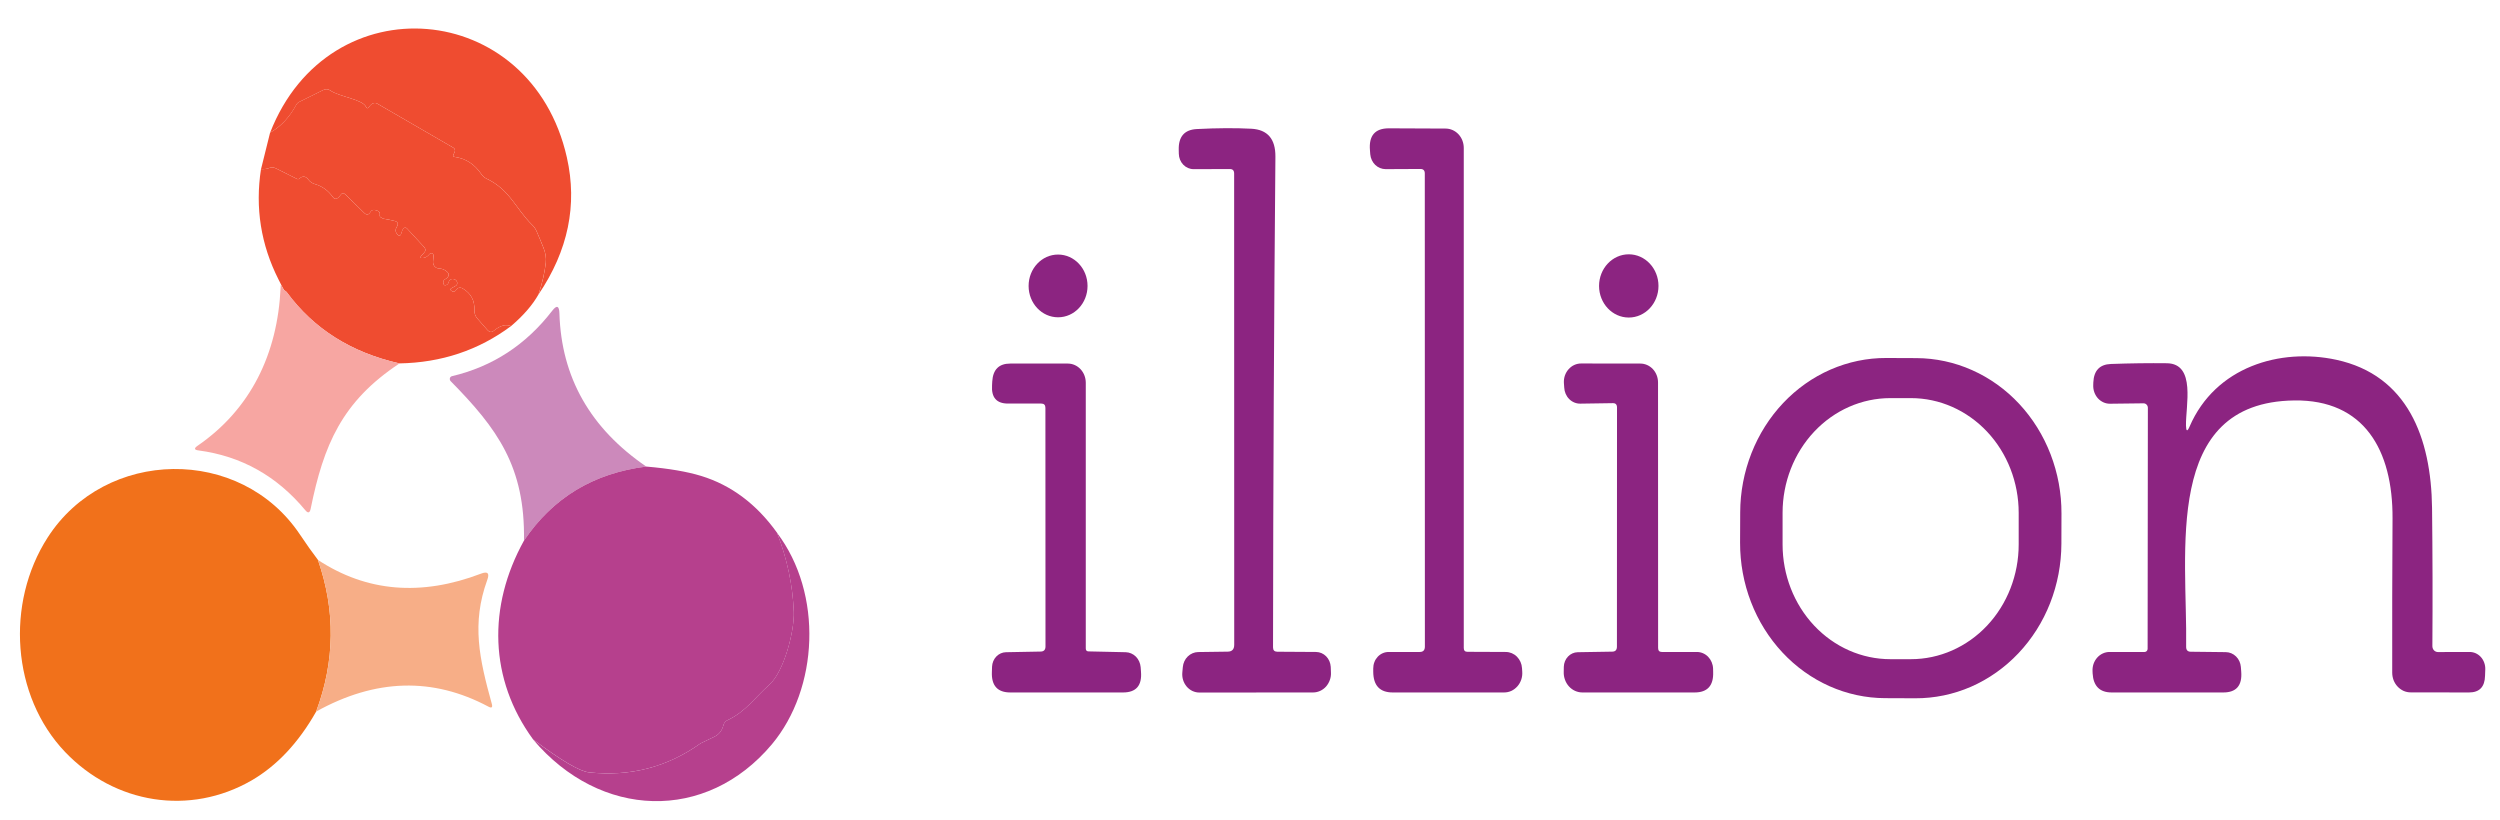
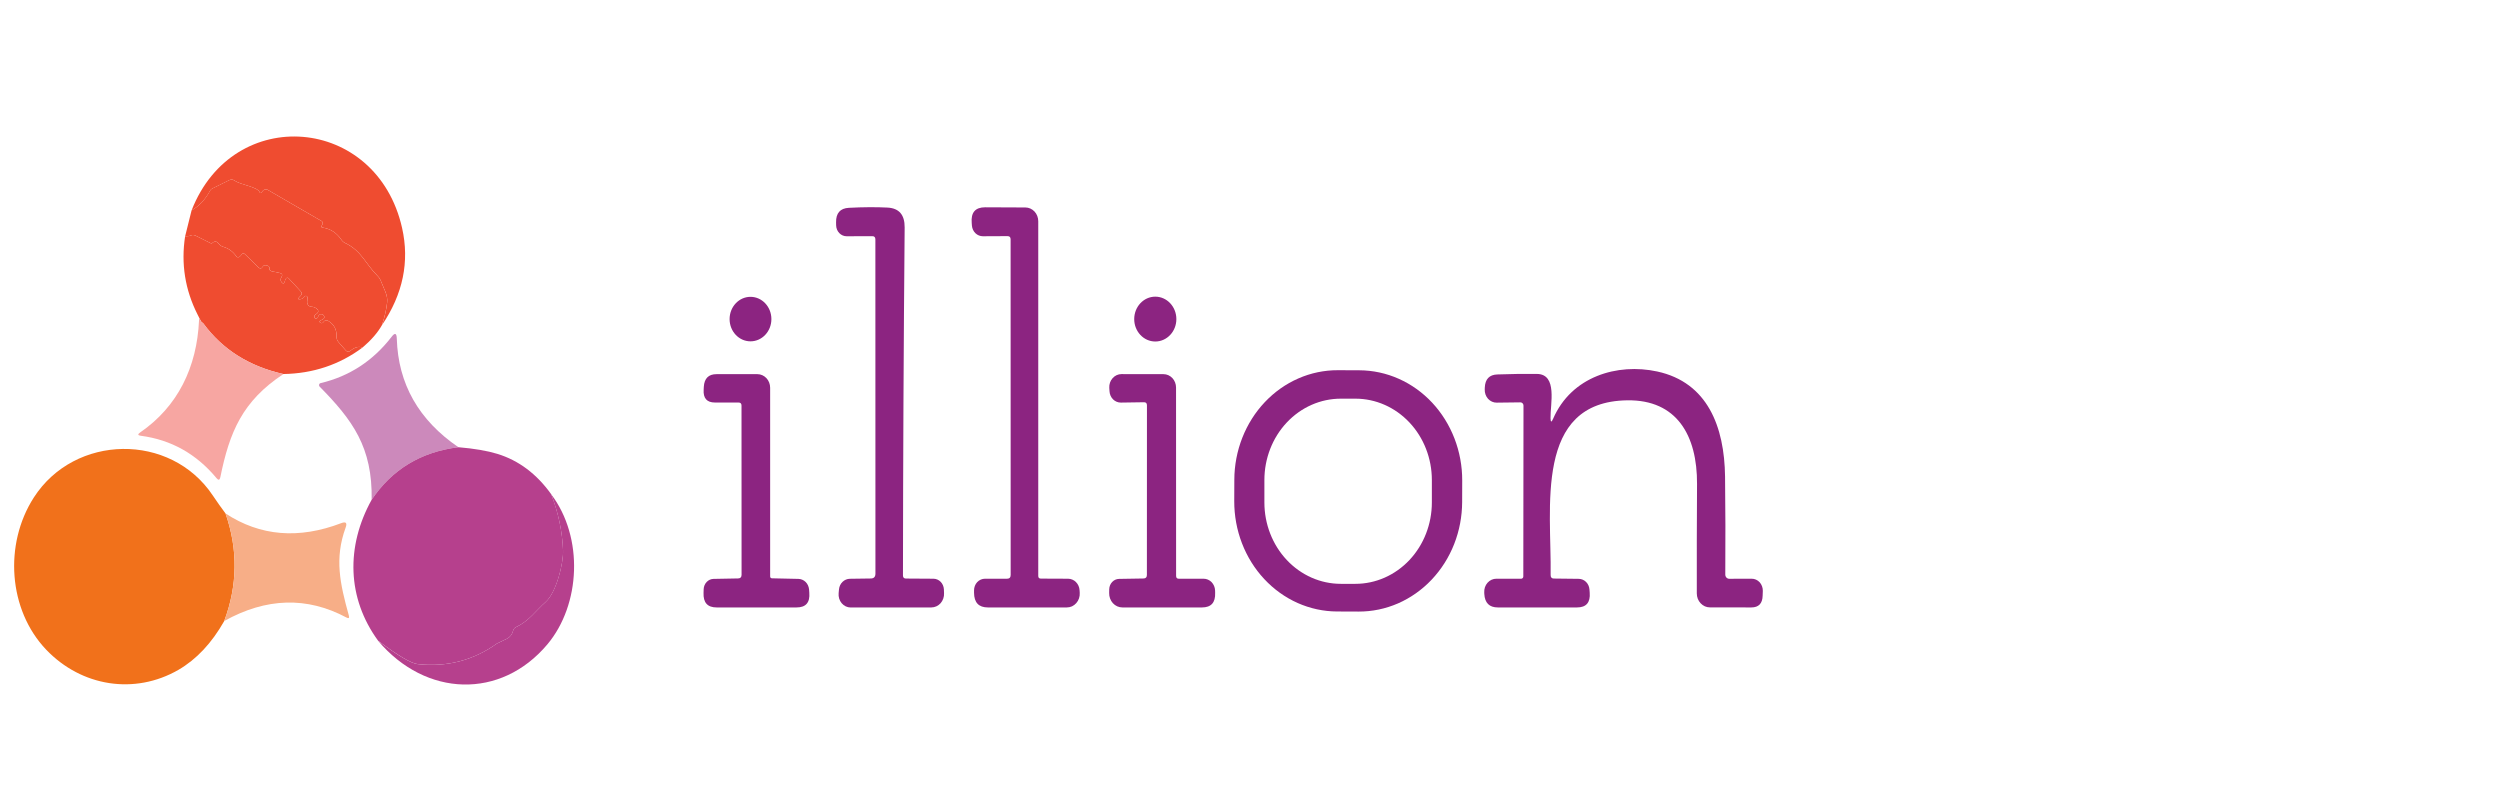
- <svg xmlns="http://www.w3.org/2000/svg" width="61" height="20" viewBox="0 0 61 20" fill="none">
-   <path d="M13.142 7.181C13.234 6.899 13.293 6.641 13.318 6.407C13.331 6.293 13.312 6.172 13.261 6.044C13.206 5.905 13.149 5.769 13.09 5.636C13.064 5.578 13.029 5.529 12.985 5.487C12.584 5.093 12.444 4.629 11.87 4.358C11.819 4.333 11.777 4.296 11.744 4.247C11.581 4.007 11.365 3.867 11.096 3.829C11.057 3.824 11.048 3.802 11.067 3.766C11.076 3.748 11.085 3.728 11.096 3.706C11.103 3.689 11.104 3.669 11.099 3.65C11.093 3.632 11.081 3.616 11.065 3.606L9.207 2.529C9.166 2.504 9.121 2.507 9.072 2.537C9.052 2.55 9.029 2.576 9.003 2.612C8.974 2.652 8.949 2.649 8.929 2.604C8.844 2.424 8.277 2.359 8.064 2.21C8.009 2.171 7.951 2.166 7.889 2.196L7.303 2.486C7.273 2.5 7.248 2.524 7.232 2.553C7.065 2.861 6.852 3.089 6.591 3.237C8.025 -0.44 12.961 -0.031 13.832 3.843C14.093 5.001 13.863 6.114 13.142 7.181Z" fill="#EF4C30" />
-   <path d="M13.141 7.181C12.995 7.441 12.771 7.699 12.469 7.957C12.345 7.904 12.206 7.941 12.051 8.069C11.996 8.114 11.945 8.109 11.896 8.055L11.647 7.771C11.597 7.712 11.573 7.644 11.576 7.565C11.585 7.333 11.491 7.159 11.296 7.042C11.227 7.001 11.17 7.014 11.125 7.081C11.095 7.126 11.055 7.129 11.006 7.089C11.002 7.086 10.999 7.081 10.997 7.076C10.995 7.071 10.994 7.066 10.995 7.061C10.995 7.055 10.997 7.05 10.999 7.046C11.002 7.042 11.006 7.038 11.01 7.036L11.119 6.975C11.136 6.966 11.148 6.951 11.154 6.933C11.16 6.914 11.159 6.894 11.152 6.877C11.133 6.833 11.098 6.81 11.049 6.807C11.028 6.805 11.009 6.81 10.991 6.824C10.968 6.84 10.953 6.861 10.947 6.887C10.937 6.928 10.912 6.952 10.872 6.96C10.848 6.966 10.831 6.952 10.82 6.92C10.806 6.871 10.821 6.835 10.864 6.811C10.882 6.802 10.898 6.79 10.912 6.777C10.961 6.729 10.961 6.681 10.912 6.634C10.857 6.581 10.789 6.553 10.707 6.55C10.687 6.549 10.668 6.544 10.65 6.535C10.632 6.526 10.616 6.513 10.603 6.498C10.59 6.482 10.58 6.463 10.574 6.443C10.568 6.423 10.565 6.402 10.567 6.381L10.579 6.24C10.579 6.228 10.576 6.215 10.57 6.205C10.563 6.195 10.554 6.187 10.543 6.182C10.533 6.178 10.521 6.177 10.51 6.18C10.498 6.183 10.488 6.19 10.481 6.199C10.437 6.255 10.386 6.287 10.325 6.295C10.251 6.303 10.241 6.279 10.295 6.224L10.345 6.17C10.391 6.123 10.391 6.075 10.347 6.026L9.93 5.574C9.924 5.567 9.916 5.561 9.906 5.558C9.897 5.555 9.888 5.554 9.878 5.555C9.869 5.557 9.86 5.56 9.852 5.566C9.844 5.572 9.837 5.58 9.833 5.589C9.817 5.617 9.806 5.646 9.798 5.674C9.776 5.764 9.738 5.774 9.683 5.703C9.645 5.653 9.644 5.598 9.681 5.538C9.728 5.461 9.711 5.412 9.627 5.391C9.541 5.369 9.449 5.35 9.353 5.336C9.353 5.336 9.347 5.333 9.336 5.327C9.324 5.321 9.309 5.312 9.292 5.303C9.271 5.291 9.263 5.272 9.267 5.248C9.277 5.196 9.259 5.161 9.211 5.142C9.127 5.109 9.07 5.118 9.041 5.17C8.997 5.245 8.945 5.253 8.885 5.193L8.429 4.746C8.384 4.701 8.345 4.705 8.31 4.758C8.29 4.788 8.267 4.812 8.243 4.831C8.198 4.864 8.159 4.858 8.126 4.813C8.011 4.651 7.864 4.544 7.685 4.492C7.618 4.473 7.564 4.436 7.522 4.38C7.457 4.296 7.386 4.287 7.311 4.354C7.29 4.373 7.268 4.376 7.244 4.364L6.747 4.115C6.686 4.083 6.633 4.076 6.59 4.092C6.523 4.12 6.45 4.131 6.369 4.127L6.59 3.237C6.851 3.089 7.064 2.861 7.23 2.553C7.247 2.524 7.271 2.5 7.301 2.486L7.888 2.196C7.95 2.166 8.008 2.171 8.063 2.21C8.276 2.359 8.843 2.424 8.928 2.604C8.948 2.649 8.973 2.652 9.002 2.612C9.028 2.576 9.051 2.55 9.071 2.537C9.12 2.507 9.165 2.504 9.206 2.529L11.064 3.606C11.08 3.616 11.092 3.632 11.098 3.65C11.103 3.669 11.102 3.689 11.095 3.706C11.084 3.728 11.075 3.748 11.066 3.766C11.046 3.802 11.056 3.824 11.095 3.829C11.364 3.867 11.58 4.007 11.743 4.247C11.776 4.296 11.818 4.333 11.869 4.358C12.443 4.629 12.583 5.093 12.983 5.487C13.028 5.529 13.063 5.578 13.089 5.636C13.148 5.769 13.204 5.905 13.259 6.044C13.311 6.172 13.33 6.293 13.317 6.407C13.291 6.641 13.233 6.899 13.141 7.181Z" fill="#EF4C30" />
-   <path d="M30.009 4.125L29.123 4.127C29.029 4.128 28.939 4.088 28.871 4.018C28.804 3.948 28.765 3.852 28.763 3.751L28.761 3.651C28.755 3.333 28.901 3.165 29.2 3.149C29.703 3.123 30.147 3.121 30.533 3.141C30.928 3.163 31.123 3.389 31.12 3.821C31.085 7.812 31.066 11.804 31.062 15.796C31.062 15.865 31.095 15.9 31.162 15.902L32.113 15.908C32.204 15.909 32.292 15.947 32.358 16.014C32.425 16.082 32.464 16.174 32.47 16.271L32.475 16.404C32.479 16.468 32.47 16.531 32.449 16.59C32.428 16.65 32.397 16.704 32.356 16.751C32.315 16.797 32.266 16.833 32.211 16.858C32.156 16.883 32.098 16.896 32.038 16.896L29.265 16.898C29.207 16.898 29.149 16.885 29.095 16.86C29.041 16.834 28.993 16.797 28.954 16.751C28.915 16.704 28.885 16.65 28.867 16.59C28.849 16.531 28.843 16.468 28.849 16.406L28.861 16.275C28.87 16.176 28.913 16.084 28.982 16.017C29.051 15.95 29.141 15.912 29.235 15.91L29.959 15.9C30.063 15.898 30.115 15.843 30.115 15.732L30.113 4.235C30.113 4.16 30.078 4.124 30.009 4.125Z" fill="#8C2481" />
-   <path d="M34.767 15.777L34.765 4.233C34.765 4.16 34.73 4.123 34.66 4.123L33.81 4.127C33.716 4.127 33.625 4.09 33.555 4.023C33.486 3.956 33.443 3.863 33.434 3.764L33.427 3.668C33.396 3.31 33.55 3.131 33.889 3.131L35.273 3.137C35.391 3.137 35.504 3.188 35.587 3.276C35.67 3.365 35.716 3.485 35.716 3.611V15.812C35.716 15.873 35.746 15.904 35.805 15.904L36.744 15.908C36.844 15.909 36.941 15.95 37.013 16.023C37.086 16.096 37.131 16.196 37.137 16.302L37.143 16.394C37.147 16.458 37.139 16.523 37.118 16.584C37.097 16.645 37.066 16.7 37.024 16.747C36.982 16.794 36.932 16.832 36.877 16.858C36.821 16.883 36.761 16.896 36.7 16.896H33.983C33.668 16.896 33.51 16.728 33.507 16.392V16.31C33.507 16.257 33.516 16.205 33.535 16.156C33.553 16.107 33.581 16.063 33.616 16.025C33.651 15.988 33.693 15.958 33.739 15.938C33.784 15.918 33.834 15.908 33.883 15.908H34.642C34.726 15.908 34.767 15.864 34.767 15.777Z" fill="#8C2481" />
-   <path d="M12.469 7.957C11.677 8.546 10.77 8.849 9.745 8.867C8.569 8.602 7.654 8.024 6.999 7.134C6.983 7.111 6.964 7.096 6.942 7.089C6.921 7.073 6.834 6.899 6.824 6.875C6.817 6.86 6.809 6.844 6.796 6.82C6.365 5.968 6.223 5.07 6.368 4.127C6.449 4.131 6.523 4.12 6.589 4.092C6.632 4.076 6.685 4.083 6.746 4.115L7.243 4.364C7.267 4.376 7.29 4.373 7.31 4.354C7.385 4.287 7.456 4.296 7.521 4.38C7.563 4.436 7.618 4.473 7.684 4.492C7.863 4.544 8.01 4.651 8.125 4.813C8.158 4.858 8.197 4.864 8.242 4.831C8.266 4.812 8.289 4.788 8.309 4.758C8.344 4.705 8.383 4.701 8.428 4.746L8.884 5.193C8.945 5.253 8.996 5.245 9.04 5.17C9.069 5.118 9.126 5.109 9.21 5.142C9.258 5.161 9.276 5.196 9.266 5.248C9.262 5.272 9.271 5.291 9.291 5.303C9.308 5.312 9.323 5.321 9.335 5.327C9.346 5.333 9.352 5.336 9.352 5.336C9.448 5.351 9.54 5.369 9.627 5.391C9.71 5.412 9.728 5.461 9.68 5.538C9.643 5.598 9.644 5.653 9.682 5.703C9.737 5.774 9.776 5.764 9.797 5.674C9.805 5.646 9.816 5.617 9.832 5.589C9.836 5.58 9.843 5.572 9.851 5.566C9.859 5.56 9.868 5.557 9.877 5.555C9.887 5.554 9.896 5.555 9.906 5.558C9.915 5.562 9.923 5.567 9.93 5.574L10.346 6.026C10.39 6.075 10.39 6.123 10.344 6.17L10.294 6.224C10.24 6.279 10.251 6.303 10.325 6.295C10.385 6.287 10.437 6.255 10.48 6.199C10.488 6.19 10.498 6.183 10.509 6.18C10.52 6.177 10.532 6.178 10.543 6.182C10.553 6.187 10.562 6.195 10.569 6.205C10.575 6.215 10.578 6.228 10.578 6.24L10.566 6.381C10.564 6.402 10.567 6.423 10.573 6.443C10.579 6.463 10.589 6.482 10.602 6.498C10.615 6.513 10.631 6.526 10.649 6.535C10.667 6.544 10.686 6.549 10.706 6.55C10.788 6.553 10.856 6.581 10.911 6.634C10.96 6.681 10.96 6.729 10.911 6.777C10.897 6.79 10.881 6.802 10.864 6.811C10.82 6.835 10.805 6.871 10.819 6.92C10.83 6.952 10.847 6.966 10.871 6.96C10.911 6.952 10.936 6.928 10.946 6.887C10.952 6.861 10.967 6.84 10.99 6.824C11.008 6.81 11.027 6.805 11.048 6.807C11.097 6.81 11.132 6.833 11.151 6.877C11.159 6.894 11.159 6.914 11.153 6.933C11.147 6.951 11.135 6.966 11.118 6.975L11.009 7.036C11.005 7.038 11.001 7.042 10.998 7.046C10.996 7.05 10.994 7.055 10.994 7.061C10.993 7.066 10.994 7.071 10.996 7.076C10.998 7.081 11.001 7.086 11.005 7.089C11.054 7.129 11.094 7.126 11.124 7.081C11.169 7.014 11.226 7.001 11.295 7.042C11.491 7.159 11.584 7.333 11.575 7.565C11.572 7.644 11.596 7.712 11.646 7.771L11.895 8.055C11.944 8.109 11.995 8.114 12.05 8.069C12.205 7.941 12.345 7.904 12.469 7.957Z" fill="#EF4C30" />
-   <path d="M25.817 7.742C26.214 7.742 26.536 7.4 26.536 6.977C26.536 6.554 26.214 6.211 25.817 6.211C25.42 6.211 25.098 6.554 25.098 6.977C25.098 7.4 25.42 7.742 25.817 7.742Z" fill="#8C2481" />
-   <path d="M39.742 7.748C40.142 7.748 40.467 7.403 40.467 6.977C40.467 6.551 40.142 6.205 39.742 6.205C39.342 6.205 39.017 6.551 39.017 6.977C39.017 7.403 39.342 7.748 39.742 7.748Z" fill="#8C2481" />
-   <path d="M6.847 7.013C6.847 6.854 6.902 7.075 6.946 7.089C6.967 7.096 6.987 7.111 7.003 7.134C7.658 8.024 8.573 8.602 9.749 8.867C8.34 9.798 7.897 10.857 7.58 12.415C7.559 12.517 7.515 12.529 7.45 12.45C6.756 11.614 5.886 11.128 4.842 10.99C4.738 10.977 4.731 10.939 4.819 10.878C6.114 9.988 6.775 8.635 6.847 7.013Z" fill="#F7A6A2" />
-   <path d="M15.769 11.384C14.48 11.546 13.486 12.149 12.785 13.193C12.816 11.386 12.135 10.457 10.996 9.3C10.987 9.291 10.981 9.279 10.978 9.267C10.974 9.254 10.974 9.241 10.977 9.229C10.981 9.216 10.987 9.205 10.995 9.197C11.004 9.188 11.015 9.182 11.027 9.179C12.018 8.945 12.832 8.414 13.472 7.585C13.585 7.437 13.645 7.459 13.65 7.65C13.697 9.207 14.404 10.452 15.769 11.384Z" fill="#CC89BB" />
-   <path d="M50.298 13.271C50.296 13.767 50.203 14.258 50.023 14.717C49.843 15.175 49.58 15.59 49.249 15.94C48.918 16.29 48.525 16.567 48.094 16.756C47.662 16.944 47.2 17.04 46.734 17.038L45.997 17.035C45.531 17.034 45.069 16.934 44.639 16.743C44.209 16.551 43.818 16.271 43.49 15.919C43.161 15.566 42.901 15.149 42.724 14.689C42.547 14.23 42.457 13.738 42.458 13.242L42.461 12.503C42.462 12.006 42.556 11.515 42.736 11.057C42.916 10.599 43.179 10.183 43.51 9.833C43.841 9.483 44.233 9.206 44.664 9.018C45.096 8.83 45.558 8.733 46.025 8.735L46.761 8.738C47.227 8.74 47.689 8.839 48.119 9.031C48.549 9.222 48.94 9.502 49.269 9.855C49.597 10.207 49.857 10.625 50.034 11.084C50.211 11.543 50.302 12.035 50.3 12.532L50.298 13.271ZM49.256 12.513C49.256 11.771 48.979 11.059 48.486 10.534C47.992 10.009 47.324 9.714 46.627 9.714H46.124C45.427 9.714 44.758 10.009 44.265 10.534C43.772 11.059 43.495 11.771 43.495 12.513V13.285C43.495 14.027 43.772 14.739 44.265 15.264C44.758 15.789 45.427 16.084 46.124 16.084H46.627C47.324 16.084 47.992 15.789 48.486 15.264C48.979 14.739 49.256 14.027 49.256 13.285V12.513Z" fill="#8C2481" />
-   <path d="M53.426 10.408C54.055 8.949 55.639 8.483 57.007 8.779C58.74 9.155 59.321 10.678 59.342 12.395C59.355 13.518 59.358 14.641 59.35 15.765C59.35 15.784 59.353 15.803 59.36 15.821C59.367 15.839 59.377 15.855 59.389 15.868C59.402 15.882 59.417 15.892 59.434 15.899C59.45 15.907 59.468 15.91 59.486 15.91L60.257 15.908C60.308 15.908 60.359 15.918 60.406 15.939C60.453 15.96 60.496 15.991 60.532 16.03C60.567 16.069 60.596 16.116 60.614 16.167C60.633 16.218 60.642 16.272 60.641 16.326L60.635 16.49C60.629 16.761 60.498 16.896 60.244 16.896L58.821 16.894C58.762 16.894 58.703 16.882 58.648 16.858C58.594 16.833 58.544 16.798 58.502 16.753C58.46 16.709 58.427 16.656 58.404 16.598C58.382 16.54 58.37 16.477 58.37 16.414C58.368 15.181 58.37 13.926 58.378 12.65C58.387 10.978 57.682 9.747 55.979 9.771C52.755 9.814 53.377 13.485 53.342 15.781C53.341 15.86 53.377 15.9 53.449 15.902L54.31 15.912C54.403 15.913 54.492 15.951 54.56 16.018C54.628 16.085 54.669 16.176 54.677 16.273L54.686 16.39C54.712 16.727 54.566 16.896 54.249 16.896H51.526C51.233 16.896 51.078 16.741 51.06 16.431L51.058 16.378C51.055 16.317 51.063 16.257 51.082 16.2C51.102 16.143 51.132 16.091 51.171 16.047C51.21 16.003 51.257 15.968 51.309 15.944C51.361 15.92 51.417 15.908 51.474 15.908H52.33C52.349 15.908 52.367 15.9 52.381 15.885C52.395 15.871 52.402 15.851 52.402 15.83L52.408 9.951C52.408 9.937 52.405 9.922 52.4 9.909C52.395 9.896 52.387 9.883 52.377 9.873C52.367 9.863 52.356 9.855 52.343 9.849C52.33 9.844 52.316 9.841 52.303 9.841L51.488 9.851C51.432 9.852 51.377 9.841 51.326 9.818C51.275 9.795 51.228 9.762 51.189 9.719C51.151 9.676 51.121 9.626 51.101 9.57C51.081 9.514 51.073 9.455 51.075 9.396L51.077 9.331C51.09 9.041 51.233 8.891 51.507 8.881C51.981 8.864 52.436 8.858 52.87 8.863C53.589 8.871 53.327 9.91 53.338 10.388C53.342 10.53 53.371 10.536 53.426 10.408Z" fill="#8C2481" />
-   <path d="M25.408 9.847H24.595C24.316 9.847 24.186 9.699 24.206 9.402L24.211 9.306C24.229 9.016 24.375 8.871 24.649 8.871H26.056C26.172 8.871 26.283 8.921 26.365 9.008C26.447 9.096 26.493 9.215 26.493 9.339V15.822C26.493 15.87 26.516 15.894 26.561 15.894L27.468 15.914C27.559 15.916 27.647 15.954 27.715 16.021C27.782 16.088 27.823 16.18 27.832 16.277L27.84 16.388C27.868 16.727 27.722 16.896 27.402 16.896H24.652C24.338 16.896 24.188 16.729 24.202 16.394L24.206 16.267C24.21 16.173 24.247 16.084 24.311 16.018C24.374 15.953 24.457 15.916 24.545 15.914L25.395 15.898C25.471 15.896 25.51 15.855 25.51 15.773L25.508 9.951C25.508 9.882 25.474 9.847 25.408 9.847Z" fill="#8C2481" />
-   <path d="M39.352 9.837L38.56 9.849C38.46 9.851 38.363 9.811 38.289 9.738C38.216 9.665 38.172 9.564 38.167 9.457L38.159 9.341C38.156 9.28 38.164 9.219 38.184 9.162C38.204 9.105 38.234 9.053 38.274 9.009C38.313 8.965 38.36 8.929 38.413 8.905C38.465 8.881 38.522 8.869 38.579 8.869L40.025 8.871C40.139 8.871 40.249 8.92 40.33 9.006C40.411 9.093 40.456 9.21 40.456 9.333L40.458 15.81C40.458 15.875 40.488 15.908 40.548 15.908H41.404C41.506 15.908 41.604 15.95 41.678 16.025C41.751 16.101 41.795 16.203 41.799 16.312L41.801 16.396C41.813 16.729 41.663 16.896 41.348 16.896H38.61C38.549 16.896 38.489 16.883 38.433 16.858C38.377 16.833 38.326 16.796 38.283 16.749C38.241 16.703 38.208 16.648 38.186 16.587C38.164 16.527 38.153 16.463 38.155 16.398L38.157 16.269C38.16 16.175 38.196 16.086 38.259 16.02C38.322 15.954 38.406 15.916 38.495 15.914L39.34 15.9C39.416 15.899 39.453 15.858 39.453 15.777L39.455 9.943C39.455 9.871 39.421 9.835 39.352 9.837Z" fill="#8C2481" />
-   <path d="M15.768 11.384C16.317 11.431 16.763 11.507 17.109 11.613C17.844 11.839 18.461 12.302 18.961 13.001C19.208 13.638 19.344 14.28 19.369 14.926C19.389 15.396 19.128 16.392 18.775 16.704C18.426 17.014 18.198 17.363 17.757 17.57C17.702 17.594 17.667 17.637 17.651 17.698C17.617 17.829 17.544 17.921 17.435 17.974C17.221 18.075 17.107 18.13 17.093 18.139C16.28 18.719 15.374 18.954 14.374 18.846C14.144 18.821 13.688 18.553 13.007 18.041C11.937 16.576 11.895 14.8 12.784 13.193C13.485 12.149 14.479 11.546 15.768 11.384Z" fill="#B6408D" />
-   <path d="M7.758 13.662C8.189 14.898 8.174 16.132 7.714 17.363C7.283 18.124 6.757 18.684 6.136 19.044C4.634 19.909 2.805 19.621 1.589 18.349C0.285 16.982 0.131 14.72 1.163 13.115C2.569 10.927 5.869 10.87 7.321 13.046C7.471 13.271 7.617 13.476 7.758 13.662Z" fill="#F1711B" />
-   <path d="M18.959 13.001C20.087 14.487 19.972 16.802 18.833 18.162C17.232 20.07 14.647 19.987 13.005 18.041C13.687 18.553 14.142 18.821 14.372 18.846C15.372 18.954 16.279 18.719 17.092 18.139C17.106 18.13 17.22 18.075 17.433 17.974C17.543 17.921 17.615 17.829 17.65 17.698C17.665 17.637 17.7 17.594 17.755 17.57C18.196 17.363 18.424 17.014 18.773 16.704C19.126 16.392 19.387 15.396 19.368 14.926C19.342 14.28 19.206 13.638 18.959 13.001Z" fill="#B6408D" />
-   <path d="M7.757 13.662C8.948 14.444 10.276 14.555 11.742 13.995C11.901 13.935 11.95 13.988 11.888 14.154C11.503 15.216 11.696 16.073 11.999 17.17C12.025 17.261 11.998 17.285 11.919 17.243C10.561 16.518 9.159 16.558 7.713 17.363C8.174 16.132 8.188 14.898 7.757 13.662Z" fill="#F7AE87" />
+ <svg xmlns="http://www.w3.org/2000/svg" width="86" height="27" viewBox="0 0 86 27" fill="none">
+   <path d="M13.142 11.181C13.234 10.899 13.293 10.641 13.318 10.407C13.331 10.293 13.312 10.172 13.261 10.044C13.206 9.905 13.149 9.769 13.09 9.636C13.064 9.578 13.029 9.529 12.985 9.487C12.584 9.093 12.444 8.629 11.87 8.358C11.819 8.333 11.777 8.296 11.744 8.247C11.581 8.007 11.365 7.867 11.096 7.829C11.057 7.824 11.048 7.802 11.067 7.766C11.076 7.748 11.085 7.728 11.096 7.706C11.103 7.689 11.104 7.669 11.099 7.65C11.093 7.632 11.081 7.616 11.065 7.606L9.207 6.529C9.166 6.504 9.121 6.507 9.072 6.537C9.052 6.55 9.029 6.576 9.003 6.612C8.974 6.652 8.949 6.649 8.929 6.604C8.844 6.424 8.277 6.359 8.064 6.21C8.009 6.171 7.951 6.166 7.889 6.196L7.303 6.486C7.273 6.5 7.248 6.524 7.232 6.553C7.065 6.861 6.852 7.089 6.591 7.237C8.025 3.56 12.961 3.969 13.832 7.843C14.093 9.001 13.863 10.114 13.142 11.181Z" fill="#EF4C30" />
+   <path d="M13.141 11.181C12.995 11.441 12.771 11.7 12.469 11.957C12.345 11.904 12.206 11.941 12.051 12.069C11.996 12.114 11.945 12.109 11.896 12.055L11.647 11.771C11.597 11.712 11.573 11.644 11.576 11.565C11.585 11.333 11.491 11.159 11.296 11.042C11.227 11.001 11.17 11.014 11.125 11.081C11.095 11.126 11.055 11.129 11.006 11.089C11.002 11.086 10.999 11.081 10.997 11.076C10.995 11.071 10.994 11.066 10.995 11.06C10.995 11.055 10.997 11.05 10.999 11.046C11.002 11.042 11.006 11.038 11.01 11.036L11.119 10.975C11.136 10.966 11.148 10.951 11.154 10.933C11.16 10.915 11.159 10.895 11.152 10.877C11.133 10.833 11.098 10.81 11.049 10.807C11.028 10.805 11.009 10.81 10.991 10.824C10.968 10.84 10.953 10.861 10.947 10.887C10.937 10.928 10.912 10.952 10.872 10.96C10.848 10.966 10.831 10.952 10.82 10.92C10.806 10.871 10.821 10.835 10.864 10.812C10.882 10.802 10.898 10.79 10.912 10.777C10.961 10.729 10.961 10.681 10.912 10.634C10.857 10.581 10.789 10.553 10.707 10.55C10.687 10.549 10.668 10.544 10.65 10.535C10.632 10.526 10.616 10.513 10.603 10.498C10.59 10.482 10.58 10.463 10.574 10.443C10.568 10.423 10.565 10.402 10.567 10.381L10.579 10.24C10.579 10.228 10.576 10.215 10.57 10.205C10.563 10.195 10.554 10.187 10.543 10.182C10.533 10.178 10.521 10.177 10.51 10.18C10.498 10.183 10.488 10.19 10.481 10.199C10.437 10.255 10.386 10.287 10.325 10.295C10.251 10.303 10.241 10.279 10.295 10.223L10.345 10.171C10.391 10.123 10.391 10.075 10.347 10.025L9.93 9.574C9.924 9.567 9.916 9.562 9.906 9.558C9.897 9.555 9.888 9.554 9.878 9.555C9.869 9.557 9.86 9.56 9.852 9.566C9.844 9.572 9.837 9.58 9.833 9.589C9.817 9.617 9.806 9.646 9.798 9.674C9.776 9.764 9.738 9.774 9.683 9.703C9.645 9.653 9.644 9.598 9.681 9.538C9.728 9.461 9.711 9.412 9.627 9.391C9.541 9.369 9.449 9.35 9.353 9.336C9.353 9.336 9.347 9.333 9.336 9.327C9.324 9.321 9.309 9.312 9.292 9.303C9.271 9.291 9.263 9.272 9.267 9.248C9.277 9.196 9.259 9.161 9.211 9.142C9.127 9.109 9.07 9.118 9.041 9.17C8.997 9.245 8.945 9.252 8.885 9.193L8.429 8.746C8.384 8.701 8.345 8.705 8.31 8.758C8.29 8.788 8.267 8.812 8.243 8.831C8.198 8.864 8.159 8.858 8.126 8.813C8.011 8.651 7.864 8.544 7.685 8.492C7.618 8.473 7.564 8.436 7.522 8.38C7.457 8.296 7.386 8.287 7.311 8.354C7.29 8.373 7.268 8.376 7.244 8.364L6.747 8.115C6.686 8.083 6.633 8.076 6.59 8.092C6.523 8.12 6.45 8.131 6.369 8.127L6.59 7.237C6.851 7.089 7.064 6.861 7.23 6.553C7.247 6.524 7.271 6.5 7.301 6.486L7.888 6.196C7.95 6.166 8.008 6.171 8.063 6.21C8.276 6.359 8.843 6.424 8.928 6.604C8.948 6.649 8.973 6.652 9.002 6.612C9.028 6.576 9.051 6.55 9.071 6.537C9.12 6.507 9.165 6.504 9.206 6.529L11.064 7.606C11.08 7.616 11.092 7.632 11.098 7.65C11.103 7.669 11.102 7.689 11.095 7.706C11.084 7.728 11.075 7.748 11.066 7.766C11.046 7.802 11.056 7.824 11.095 7.829C11.364 7.867 11.58 8.007 11.743 8.247C11.776 8.296 11.818 8.333 11.869 8.358C12.443 8.629 12.583 9.093 12.983 9.487C13.028 9.529 13.063 9.578 13.089 9.636C13.148 9.769 13.204 9.905 13.259 10.044C13.311 10.172 13.33 10.293 13.317 10.407C13.291 10.641 13.233 10.899 13.141 11.181Z" fill="#EF4C30" />
+   <path d="M30.009 8.125L29.123 8.127C29.029 8.128 28.939 8.088 28.871 8.018C28.804 7.948 28.765 7.852 28.763 7.751L28.761 7.651C28.755 7.333 28.901 7.165 29.2 7.149C29.703 7.123 30.147 7.121 30.533 7.141C30.928 7.163 31.123 7.389 31.12 7.821C31.085 11.812 31.066 15.804 31.062 19.796C31.062 19.865 31.095 19.901 31.162 19.902L32.113 19.908C32.204 19.909 32.292 19.947 32.358 20.014C32.425 20.082 32.464 20.174 32.47 20.271L32.475 20.404C32.479 20.468 32.47 20.531 32.449 20.59C32.428 20.65 32.397 20.704 32.356 20.751C32.315 20.797 32.266 20.833 32.211 20.858C32.156 20.883 32.098 20.896 32.038 20.896L29.265 20.898C29.207 20.898 29.149 20.885 29.095 20.86C29.041 20.834 28.993 20.797 28.954 20.751C28.915 20.704 28.885 20.65 28.867 20.59C28.849 20.531 28.843 20.468 28.849 20.406L28.861 20.275C28.87 20.176 28.913 20.084 28.982 20.017C29.051 19.95 29.141 19.912 29.235 19.91L29.959 19.9C30.063 19.898 30.115 19.843 30.115 19.732L30.113 8.235C30.113 8.16 30.078 8.124 30.009 8.125Z" fill="#8C2481" />
+   <path d="M34.767 19.777L34.765 8.233C34.765 8.16 34.73 8.123 34.66 8.123L33.81 8.127C33.716 8.127 33.625 8.09 33.555 8.023C33.486 7.956 33.443 7.863 33.434 7.764L33.427 7.668C33.396 7.31 33.55 7.131 33.889 7.131L35.273 7.137C35.391 7.137 35.504 7.188 35.587 7.276C35.67 7.365 35.716 7.485 35.716 7.611V19.812C35.716 19.873 35.746 19.904 35.805 19.904L36.744 19.908C36.844 19.909 36.941 19.95 37.013 20.023C37.086 20.096 37.131 20.196 37.137 20.302L37.143 20.394C37.147 20.458 37.139 20.523 37.118 20.584C37.097 20.645 37.066 20.7 37.024 20.747C36.982 20.794 36.932 20.832 36.877 20.858C36.821 20.883 36.761 20.896 36.7 20.896H33.983C33.668 20.896 33.51 20.728 33.507 20.392V20.31C33.507 20.257 33.516 20.205 33.535 20.156C33.553 20.107 33.581 20.063 33.616 20.025C33.651 19.988 33.693 19.958 33.739 19.938C33.784 19.918 33.834 19.908 33.883 19.908H34.642C34.726 19.908 34.767 19.864 34.767 19.777Z" fill="#8C2481" />
+   <path d="M12.469 11.957C11.677 12.546 10.77 12.85 9.745 12.867C8.569 12.602 7.654 12.024 6.999 11.134C6.983 11.111 6.964 11.096 6.942 11.089C6.921 11.073 6.834 10.899 6.824 10.875C6.817 10.86 6.809 10.844 6.796 10.82C6.365 9.968 6.223 9.07 6.368 8.127C6.449 8.131 6.523 8.12 6.589 8.092C6.632 8.076 6.685 8.083 6.746 8.115L7.243 8.364C7.267 8.376 7.29 8.373 7.31 8.354C7.385 8.287 7.456 8.296 7.521 8.38C7.563 8.436 7.618 8.473 7.684 8.492C7.863 8.544 8.01 8.651 8.125 8.813C8.158 8.858 8.197 8.864 8.242 8.831C8.266 8.812 8.289 8.788 8.309 8.758C8.344 8.705 8.383 8.701 8.428 8.746L8.884 9.193C8.945 9.253 8.996 9.245 9.04 9.17C9.069 9.118 9.126 9.109 9.21 9.142C9.258 9.161 9.276 9.196 9.266 9.248C9.262 9.272 9.271 9.291 9.291 9.303C9.308 9.312 9.323 9.321 9.335 9.327C9.346 9.333 9.352 9.336 9.352 9.336C9.448 9.351 9.54 9.369 9.627 9.391C9.71 9.412 9.728 9.461 9.68 9.538C9.643 9.598 9.644 9.653 9.682 9.703C9.737 9.774 9.776 9.764 9.797 9.674C9.805 9.646 9.816 9.617 9.832 9.589C9.836 9.58 9.843 9.572 9.851 9.566C9.859 9.56 9.868 9.557 9.877 9.555C9.887 9.554 9.896 9.555 9.906 9.558C9.915 9.562 9.923 9.567 9.93 9.574L10.346 10.025C10.39 10.075 10.39 10.123 10.344 10.171L10.294 10.223C10.24 10.279 10.251 10.303 10.325 10.295C10.385 10.287 10.437 10.255 10.48 10.199C10.488 10.19 10.498 10.183 10.509 10.18C10.52 10.177 10.532 10.178 10.543 10.182C10.553 10.187 10.562 10.195 10.569 10.205C10.575 10.216 10.578 10.228 10.578 10.24L10.566 10.381C10.564 10.402 10.567 10.423 10.573 10.443C10.579 10.463 10.589 10.482 10.602 10.498C10.615 10.513 10.631 10.526 10.649 10.535C10.667 10.544 10.686 10.549 10.706 10.55C10.788 10.553 10.856 10.581 10.911 10.634C10.96 10.681 10.96 10.729 10.911 10.777C10.897 10.79 10.881 10.802 10.864 10.812C10.82 10.835 10.805 10.871 10.819 10.92C10.83 10.952 10.847 10.966 10.871 10.96C10.911 10.952 10.936 10.928 10.946 10.887C10.952 10.861 10.967 10.84 10.99 10.824C11.008 10.81 11.027 10.805 11.048 10.807C11.097 10.81 11.132 10.833 11.151 10.877C11.159 10.895 11.159 10.915 11.153 10.933C11.147 10.951 11.135 10.966 11.118 10.975L11.009 11.036C11.005 11.038 11.001 11.042 10.998 11.046C10.996 11.05 10.994 11.055 10.994 11.06C10.993 11.066 10.994 11.071 10.996 11.076C10.998 11.081 11.001 11.086 11.005 11.089C11.054 11.129 11.094 11.126 11.124 11.081C11.169 11.014 11.226 11.001 11.295 11.042C11.491 11.159 11.584 11.333 11.575 11.565C11.572 11.644 11.596 11.712 11.646 11.771L11.895 12.055C11.944 12.109 11.995 12.114 12.05 12.069C12.205 11.941 12.345 11.904 12.469 11.957Z" fill="#EF4C30" />
+   <path d="M25.817 11.742C26.214 11.742 26.536 11.4 26.536 10.977C26.536 10.554 26.214 10.211 25.817 10.211C25.42 10.211 25.098 10.554 25.098 10.977C25.098 11.4 25.42 11.742 25.817 11.742Z" fill="#8C2481" />
+   <path d="M39.742 11.748C40.142 11.748 40.467 11.403 40.467 10.977C40.467 10.551 40.142 10.205 39.742 10.205C39.342 10.205 39.017 10.551 39.017 10.977C39.017 11.403 39.342 11.748 39.742 11.748Z" fill="#8C2481" />
+   <path d="M6.847 11.013C6.847 10.854 6.902 11.075 6.946 11.089C6.967 11.096 6.987 11.111 7.003 11.134C7.658 12.024 8.573 12.602 9.749 12.867C8.34 13.798 7.897 14.857 7.58 16.415C7.559 16.517 7.515 16.529 7.45 16.45C6.756 15.614 5.886 15.128 4.842 14.99C4.738 14.977 4.731 14.939 4.819 14.878C6.114 13.988 6.775 12.635 6.847 11.013Z" fill="#F7A6A2" />
+   <path d="M15.769 15.384C14.48 15.546 13.486 16.149 12.785 17.193C12.816 15.386 12.135 14.457 10.996 13.3C10.987 13.291 10.981 13.28 10.978 13.267C10.974 13.254 10.974 13.241 10.977 13.229C10.981 13.216 10.987 13.205 10.995 13.197C11.004 13.188 11.015 13.182 11.027 13.18C12.018 12.945 12.832 12.414 13.472 11.585C13.585 11.437 13.645 11.459 13.65 11.65C13.697 13.207 14.404 14.452 15.769 15.384Z" fill="#CC89BB" />
+   <path d="M50.298 17.271C50.296 17.767 50.203 18.259 50.023 18.717C49.843 19.175 49.58 19.59 49.249 19.94C48.918 20.29 48.525 20.567 48.094 20.756C47.662 20.944 47.2 21.04 46.734 21.038L45.997 21.035C45.531 21.034 45.069 20.934 44.639 20.743C44.209 20.551 43.818 20.271 43.49 19.919C43.161 19.567 42.901 19.149 42.724 18.689C42.547 18.23 42.457 17.738 42.458 17.242L42.461 16.503C42.462 16.006 42.556 15.515 42.736 15.057C42.916 14.599 43.179 14.183 43.51 13.833C43.841 13.483 44.233 13.206 44.664 13.018C45.096 12.829 45.558 12.733 46.025 12.735L46.761 12.738C47.227 12.74 47.689 12.839 48.119 13.031C48.549 13.222 48.94 13.502 49.269 13.855C49.597 14.207 49.857 14.625 50.034 15.084C50.211 15.543 50.302 16.035 50.3 16.532L50.298 17.271ZM49.256 16.513C49.256 15.771 48.979 15.059 48.486 14.534C47.992 14.009 47.324 13.714 46.627 13.714H46.124C45.427 13.714 44.758 14.009 44.265 14.534C43.772 15.059 43.495 15.771 43.495 16.513V17.285C43.495 18.027 43.772 18.739 44.265 19.264C44.758 19.789 45.427 20.084 46.124 20.084H46.627C47.324 20.084 47.992 19.789 48.486 19.264C48.979 18.739 49.256 18.027 49.256 17.285V16.513Z" fill="#8C2481" />
+   <path d="M53.426 14.408C54.055 12.949 55.639 12.483 57.007 12.779C58.74 13.155 59.321 14.678 59.342 16.395C59.355 17.517 59.358 18.641 59.35 19.765C59.35 19.784 59.353 19.803 59.36 19.821C59.367 19.839 59.377 19.855 59.389 19.868C59.402 19.882 59.417 19.892 59.434 19.899C59.45 19.907 59.468 19.91 59.486 19.91L60.257 19.908C60.308 19.908 60.359 19.918 60.406 19.939C60.453 19.96 60.496 19.991 60.532 20.03C60.567 20.069 60.596 20.116 60.614 20.167C60.633 20.218 60.642 20.272 60.641 20.326L60.635 20.49C60.629 20.761 60.498 20.896 60.244 20.896L58.821 20.894C58.762 20.894 58.703 20.882 58.648 20.858C58.594 20.833 58.544 20.798 58.502 20.753C58.46 20.709 58.427 20.656 58.404 20.598C58.382 20.54 58.37 20.477 58.37 20.414C58.368 19.181 58.37 17.926 58.378 16.65C58.387 14.978 57.682 13.747 55.979 13.771C52.755 13.814 53.377 17.485 53.342 19.781C53.341 19.86 53.377 19.901 53.449 19.902L54.31 19.912C54.403 19.913 54.492 19.951 54.56 20.018C54.628 20.085 54.669 20.176 54.677 20.273L54.686 20.39C54.712 20.727 54.566 20.896 54.249 20.896H51.526C51.233 20.896 51.078 20.741 51.06 20.431L51.058 20.378C51.055 20.317 51.063 20.257 51.082 20.2C51.102 20.143 51.132 20.091 51.171 20.047C51.21 20.003 51.257 19.968 51.309 19.944C51.361 19.92 51.417 19.908 51.474 19.908H52.33C52.349 19.908 52.367 19.9 52.381 19.885C52.395 19.871 52.402 19.851 52.402 19.83L52.408 13.951C52.408 13.937 52.405 13.922 52.4 13.909C52.395 13.896 52.387 13.883 52.377 13.873C52.367 13.863 52.356 13.855 52.343 13.849C52.33 13.844 52.316 13.841 52.303 13.841L51.488 13.851C51.432 13.852 51.377 13.841 51.326 13.818C51.275 13.795 51.228 13.762 51.189 13.719C51.151 13.676 51.121 13.626 51.101 13.57C51.081 13.514 51.073 13.455 51.075 13.396L51.077 13.331C51.09 13.041 51.233 12.891 51.507 12.881C51.981 12.864 52.436 12.858 52.87 12.863C53.589 12.871 53.327 13.91 53.338 14.388C53.342 14.53 53.371 14.536 53.426 14.408Z" fill="#8C2481" />
+   <path d="M25.408 13.847H24.595C24.316 13.847 24.186 13.699 24.206 13.402L24.211 13.306C24.229 13.016 24.375 12.871 24.649 12.871H26.056C26.172 12.871 26.283 12.921 26.365 13.008C26.447 13.096 26.493 13.215 26.493 13.339V19.822C26.493 19.87 26.516 19.894 26.561 19.894L27.468 19.914C27.559 19.916 27.647 19.954 27.715 20.021C27.782 20.088 27.823 20.18 27.832 20.277L27.84 20.388C27.868 20.727 27.722 20.896 27.402 20.896H24.652C24.338 20.896 24.188 20.729 24.202 20.394L24.206 20.267C24.21 20.173 24.247 20.084 24.311 20.018C24.374 19.953 24.457 19.916 24.545 19.914L25.395 19.898C25.471 19.896 25.51 19.855 25.51 19.773L25.508 13.951C25.508 13.882 25.474 13.847 25.408 13.847Z" fill="#8C2481" />
+   <path d="M39.352 13.837L38.56 13.849C38.46 13.851 38.363 13.811 38.289 13.738C38.216 13.665 38.172 13.564 38.167 13.457L38.159 13.341C38.156 13.28 38.164 13.219 38.184 13.162C38.204 13.105 38.234 13.053 38.274 13.009C38.313 12.965 38.36 12.929 38.413 12.905C38.465 12.881 38.522 12.869 38.579 12.869L40.025 12.871C40.139 12.871 40.249 12.92 40.33 13.006C40.411 13.093 40.456 13.21 40.456 13.333L40.458 19.81C40.458 19.875 40.488 19.908 40.548 19.908H41.404C41.506 19.908 41.604 19.95 41.678 20.025C41.751 20.101 41.795 20.203 41.799 20.312L41.801 20.396C41.813 20.729 41.663 20.896 41.348 20.896H38.61C38.549 20.896 38.489 20.883 38.433 20.858C38.377 20.833 38.326 20.796 38.283 20.749C38.241 20.703 38.208 20.648 38.186 20.587C38.164 20.527 38.153 20.463 38.155 20.398L38.157 20.269C38.16 20.175 38.196 20.086 38.259 20.02C38.322 19.953 38.406 19.916 38.495 19.914L39.34 19.9C39.416 19.898 39.453 19.858 39.453 19.777L39.455 13.943C39.455 13.871 39.421 13.835 39.352 13.837Z" fill="#8C2481" />
+   <path d="M15.768 15.384C16.317 15.431 16.763 15.507 17.109 15.613C17.844 15.839 18.461 16.302 18.961 17.001C19.208 17.638 19.344 18.28 19.369 18.926C19.389 19.396 19.128 20.392 18.775 20.704C18.426 21.014 18.198 21.363 17.757 21.57C17.702 21.594 17.667 21.637 17.651 21.698C17.617 21.829 17.544 21.921 17.435 21.974C17.221 22.075 17.107 22.13 17.093 22.139C16.28 22.719 15.374 22.954 14.374 22.846C14.144 22.821 13.688 22.553 13.007 22.041C11.937 20.576 11.895 18.799 12.784 17.193C13.485 16.149 14.479 15.546 15.768 15.384Z" fill="#B6408D" />
+   <path d="M7.758 17.663C8.189 18.898 8.174 20.132 7.714 21.363C7.283 22.124 6.757 22.684 6.136 23.044C4.634 23.909 2.805 23.621 1.589 22.349C0.285 20.982 0.131 18.72 1.163 17.115C2.569 14.927 5.869 14.87 7.321 17.046C7.471 17.27 7.617 17.476 7.758 17.663Z" fill="#F1711B" />
+   <path d="M18.959 17.001C20.087 18.487 19.972 20.802 18.833 22.162C17.232 24.07 14.647 23.987 13.005 22.041C13.687 22.553 14.142 22.821 14.372 22.846C15.372 22.954 16.279 22.719 17.092 22.139C17.106 22.13 17.22 22.075 17.433 21.974C17.543 21.921 17.615 21.829 17.65 21.698C17.665 21.637 17.7 21.594 17.755 21.57C18.196 21.363 18.424 21.014 18.773 20.704C19.126 20.392 19.387 19.396 19.368 18.926C19.342 18.28 19.206 17.638 18.959 17.001Z" fill="#B6408D" />
+   <path d="M7.757 17.662C8.948 18.444 10.276 18.555 11.742 17.995C11.901 17.935 11.95 17.988 11.888 18.154C11.503 19.216 11.696 20.073 11.999 21.17C12.025 21.261 11.998 21.285 11.919 21.243C10.561 20.518 9.159 20.558 7.713 21.363C8.174 20.132 8.188 18.898 7.757 17.662Z" fill="#F7AE87" />
</svg>
